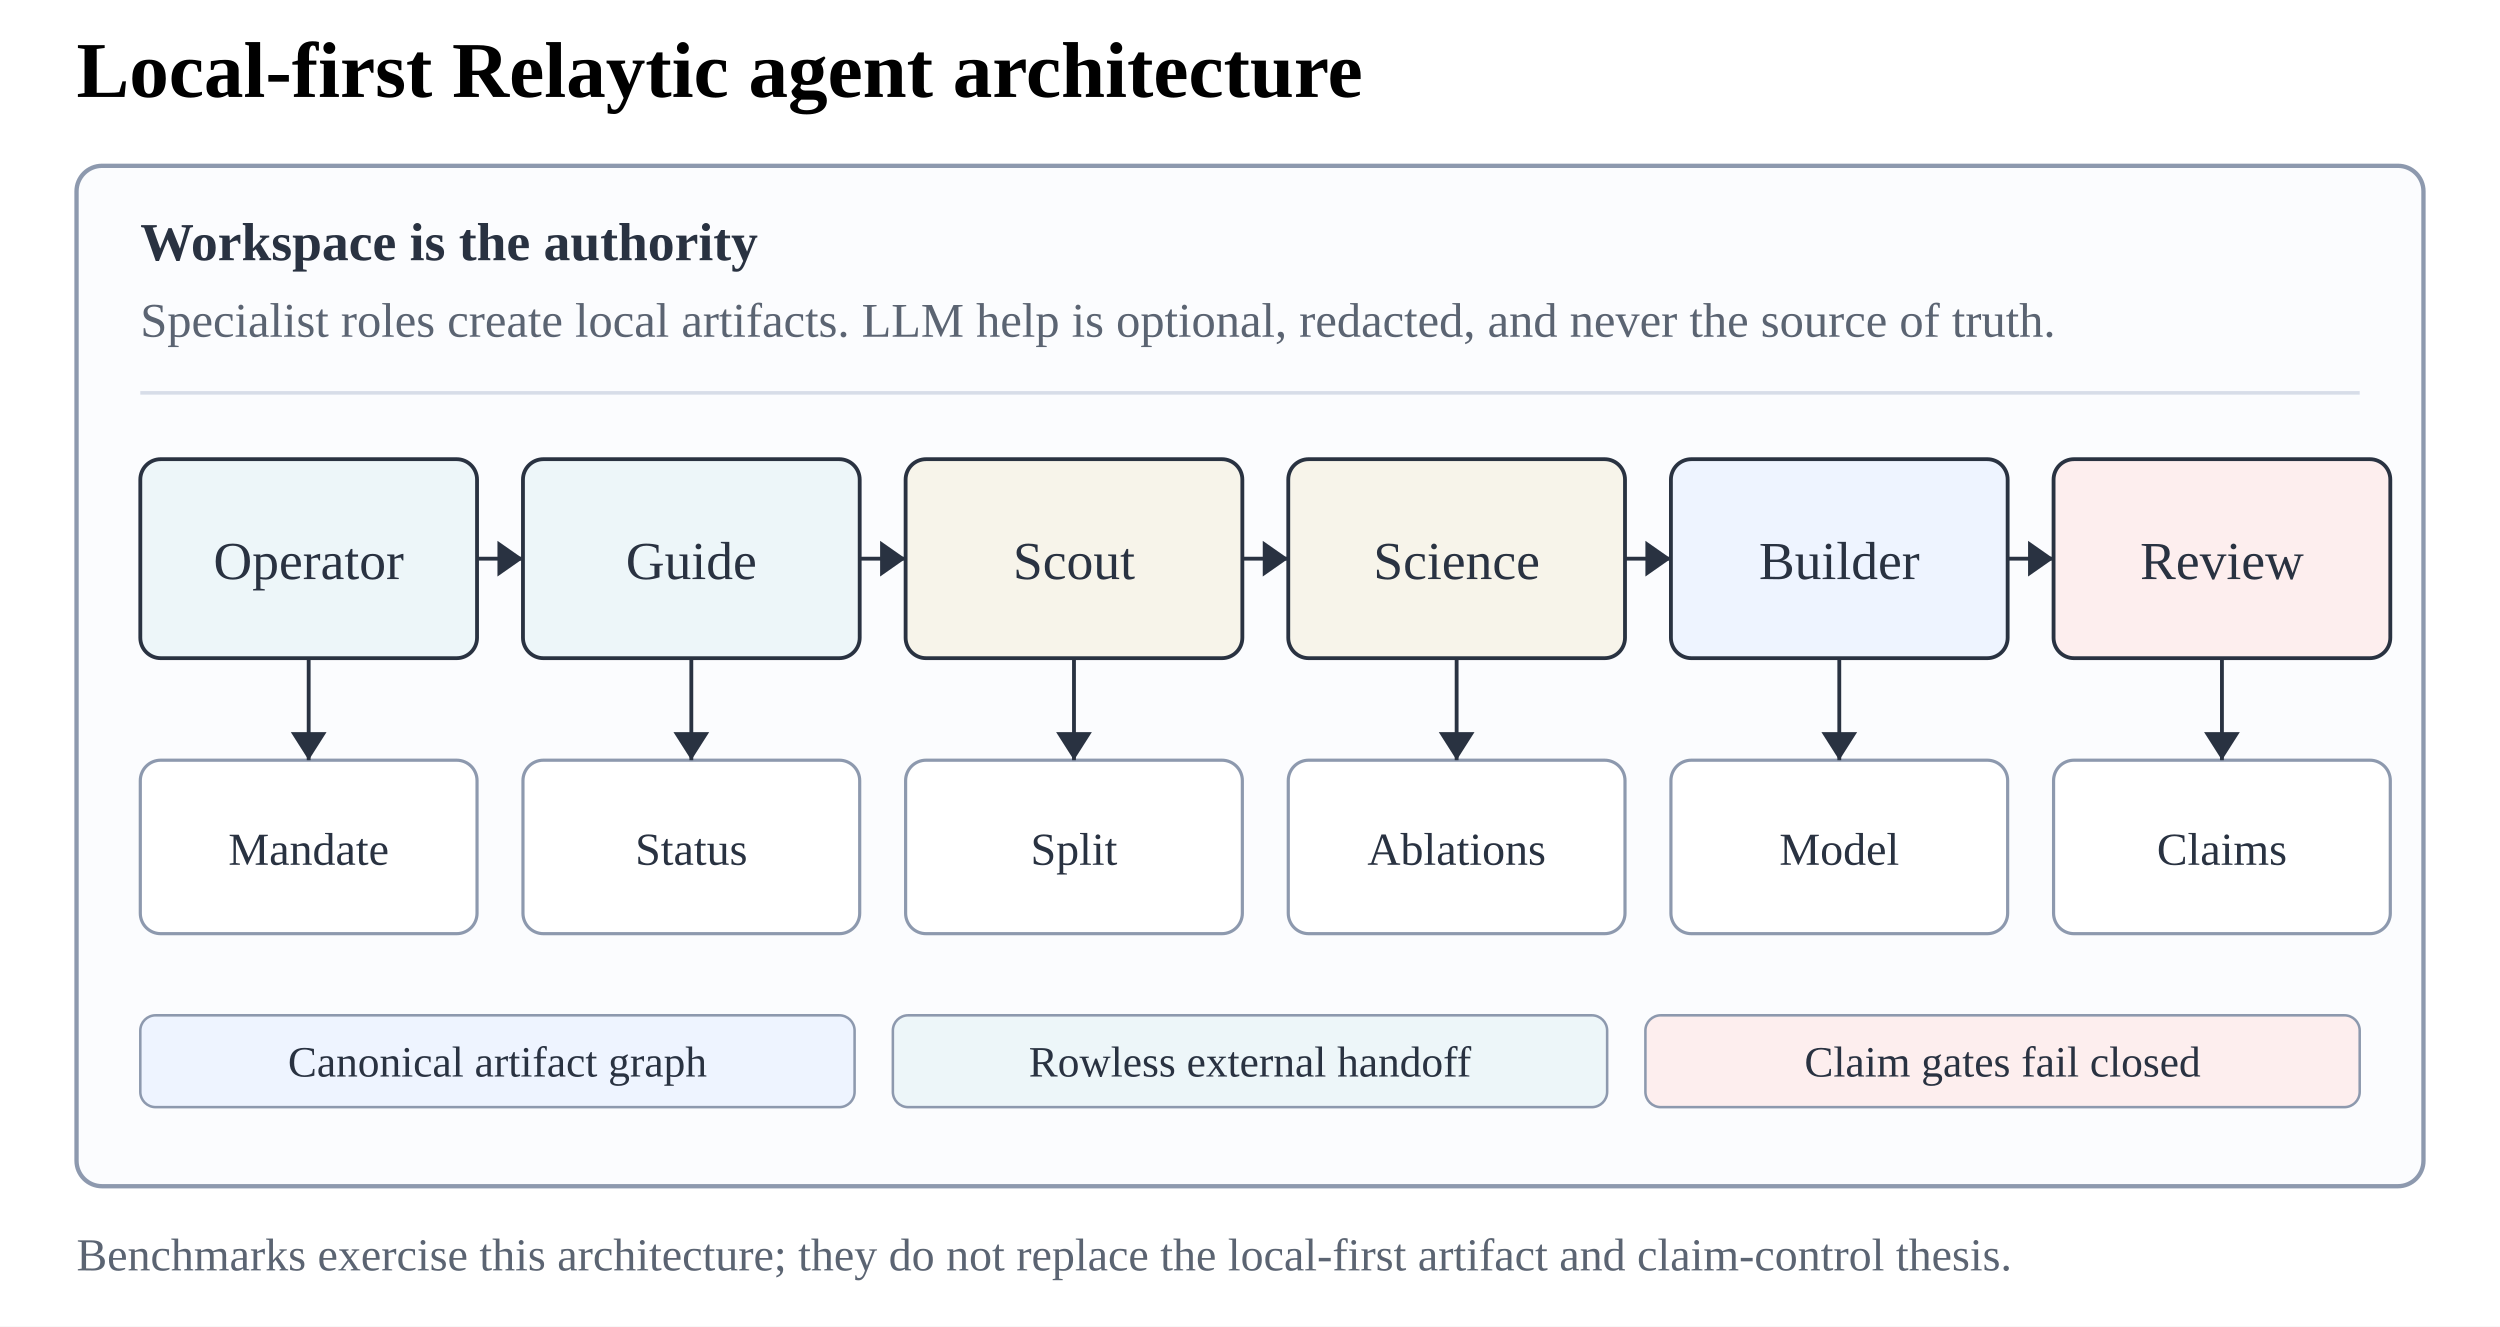
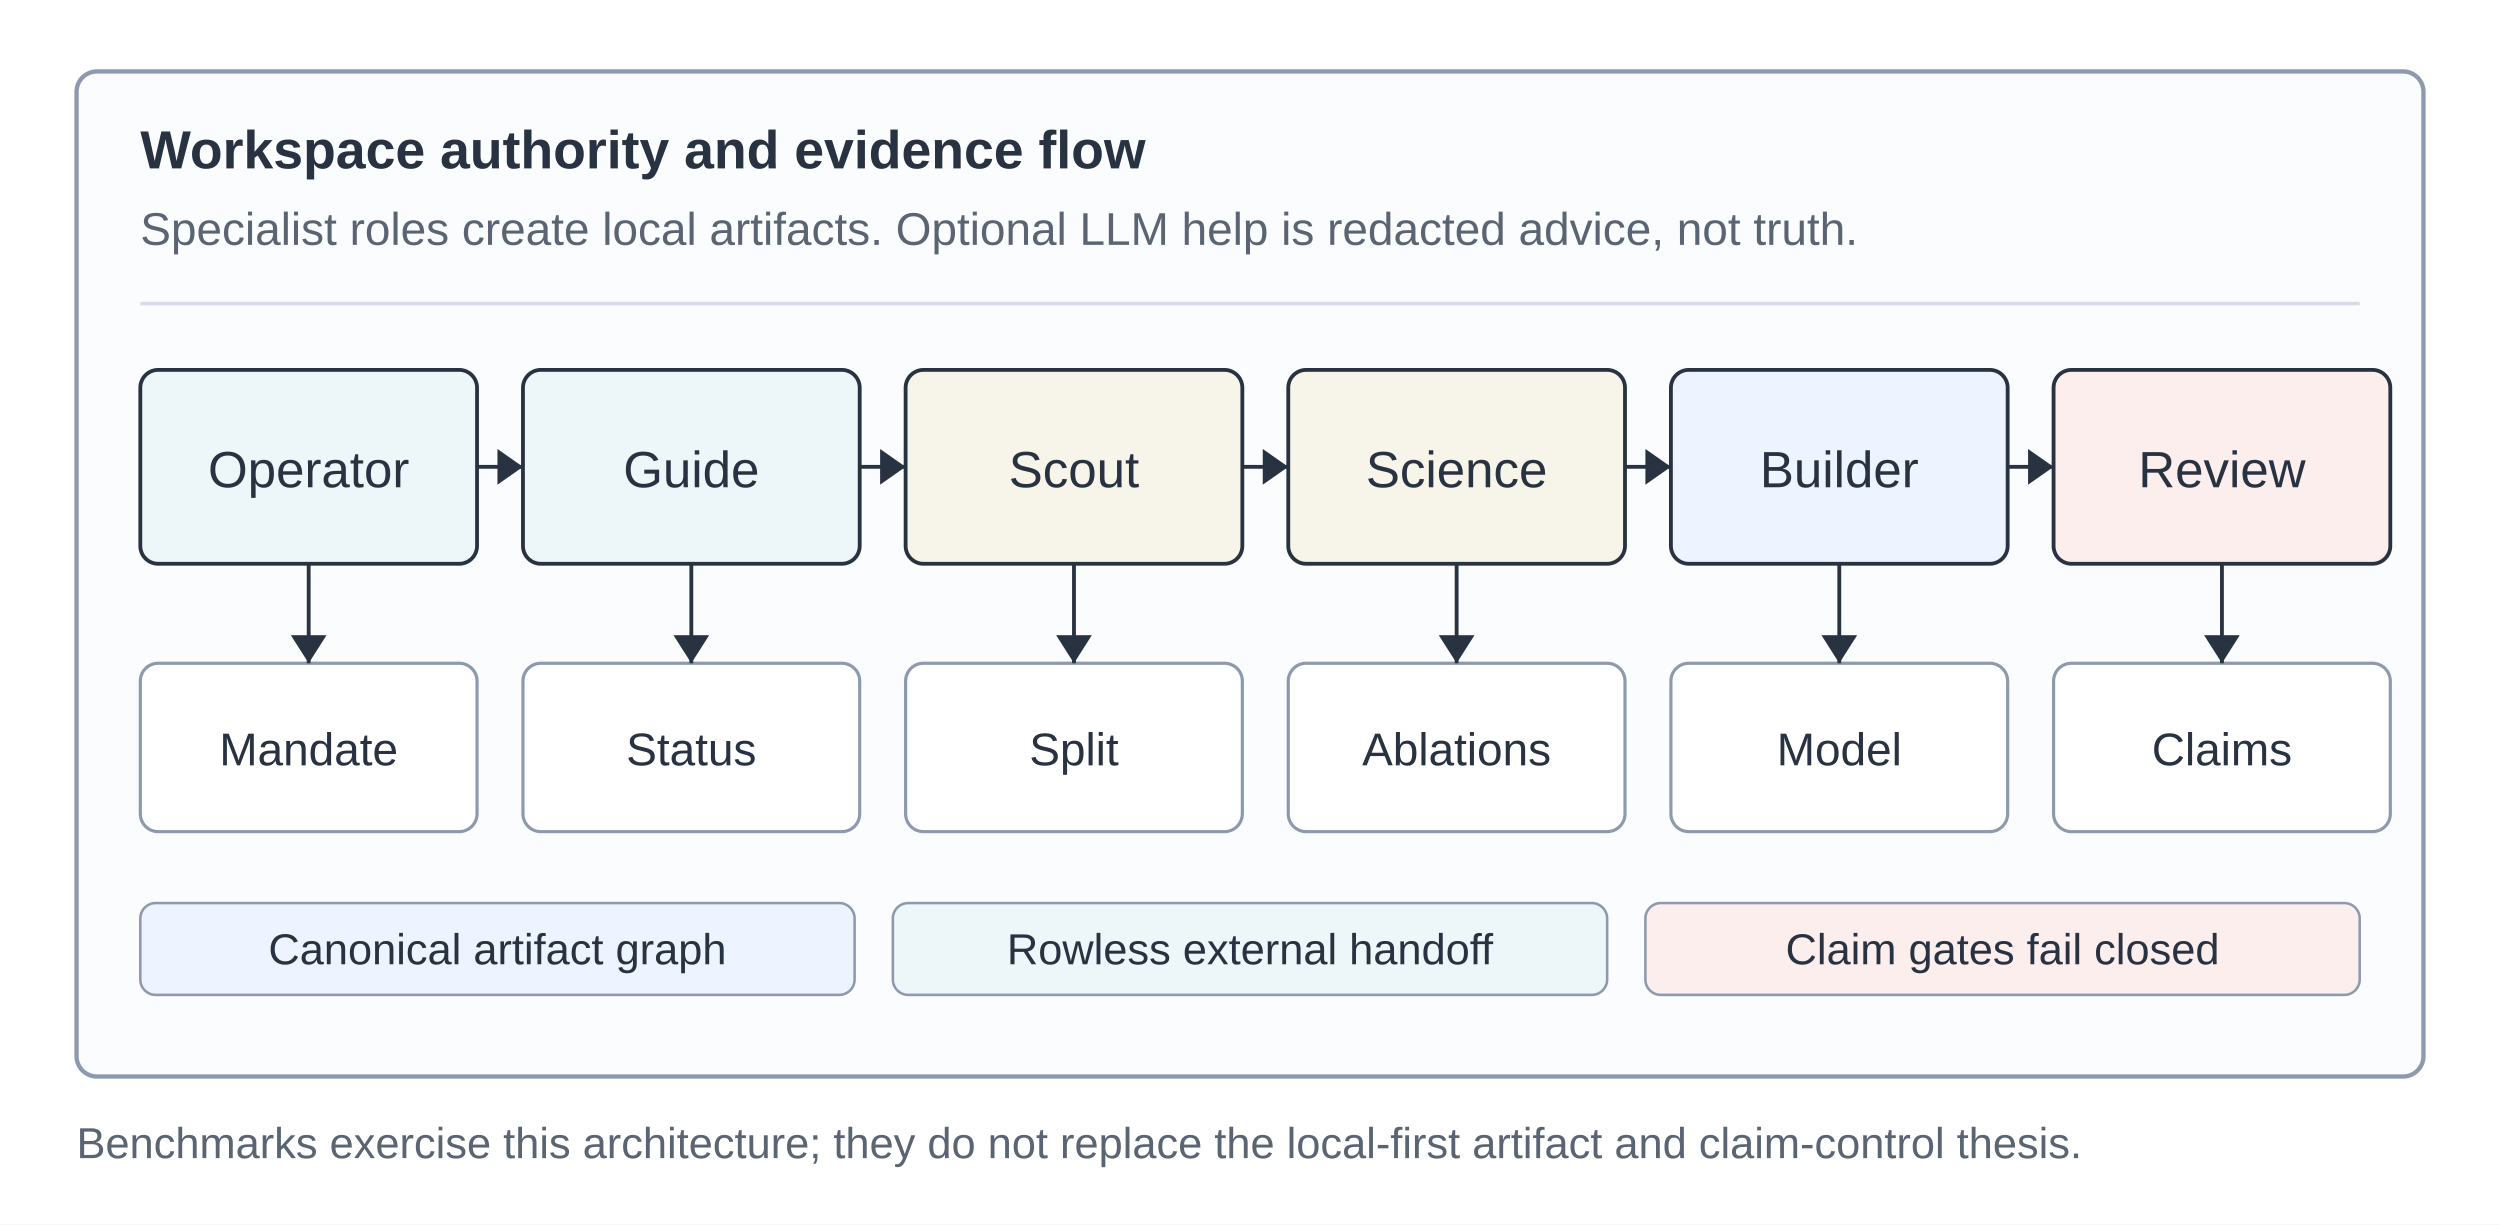
- <svg xmlns="http://www.w3.org/2000/svg" width="980" height="520" viewBox="0 0 980 520" role="img">
+ <svg xmlns="http://www.w3.org/2000/svg" width="980" height="480" viewBox="0 0 980 480" role="img">
+   <style>text{font-family:Arial,Helvetica,sans-serif;letter-spacing:0}</style>
  <rect width="100%" height="100%" fill="#ffffff" />
-   <text x="30" y="38" font-size="31" font-weight="700">Local-first Relaytic agent architecture</text>
-   <rect x="30" y="65" width="920" height="400" rx="10" fill="#fbfcfe" stroke="#8d99ae" stroke-width="1.7" />
-   <text x="55" y="102" font-size="21" font-weight="700" fill="#293241">Workspace is the authority</text>
-   <text x="55" y="132" font-size="19" fill="#5b6472">Specialist roles create local artifacts. LLM help is optional, redacted, and never the source of truth.</text>
-   <line x1="55" y1="154" x2="925" y2="154" stroke="#d7dde8" stroke-width="1.4" />
-   <rect x="55" y="180" width="132" height="78" rx="8" fill="#edf6f9" stroke="#293241" stroke-width="1.5" />
-   <text x="121.0" y="227.0" text-anchor="middle" font-size="21" fill="#293241">Operator</text>
-   <rect x="205" y="180" width="132" height="78" rx="8" fill="#edf6f9" stroke="#293241" stroke-width="1.5" />
-   <text x="271.0" y="227.0" text-anchor="middle" font-size="21" fill="#293241">Guide</text>
-   <rect x="355" y="180" width="132" height="78" rx="8" fill="#f7f4ea" stroke="#293241" stroke-width="1.5" />
-   <text x="421.0" y="227.0" text-anchor="middle" font-size="21" fill="#293241">Scout</text>
-   <rect x="505" y="180" width="132" height="78" rx="8" fill="#f7f4ea" stroke="#293241" stroke-width="1.5" />
-   <text x="571.0" y="227.0" text-anchor="middle" font-size="21" fill="#293241">Science</text>
-   <rect x="655" y="180" width="132" height="78" rx="8" fill="#eef4ff" stroke="#293241" stroke-width="1.5" />
-   <text x="721.0" y="227.0" text-anchor="middle" font-size="21" fill="#293241">Builder</text>
-   <rect x="805" y="180" width="132" height="78" rx="8" fill="#fdeeee" stroke="#293241" stroke-width="1.5" />
-   <text x="871.0" y="227.0" text-anchor="middle" font-size="21" fill="#293241">Review</text>
-   <rect x="55" y="298" width="132" height="68" rx="8" fill="#ffffff" stroke="#8d99ae" stroke-width="1.25" />
-   <text x="121.0" y="339.0" text-anchor="middle" font-size="18" fill="#293241">Mandate</text>
-   <rect x="205" y="298" width="132" height="68" rx="8" fill="#ffffff" stroke="#8d99ae" stroke-width="1.25" />
-   <text x="271.0" y="339.0" text-anchor="middle" font-size="18" fill="#293241">Status</text>
-   <rect x="355" y="298" width="132" height="68" rx="8" fill="#ffffff" stroke="#8d99ae" stroke-width="1.25" />
-   <text x="421.0" y="339.0" text-anchor="middle" font-size="18" fill="#293241">Split</text>
-   <rect x="505" y="298" width="132" height="68" rx="8" fill="#ffffff" stroke="#8d99ae" stroke-width="1.25" />
-   <text x="571.0" y="339.0" text-anchor="middle" font-size="18" fill="#293241">Ablations</text>
-   <rect x="655" y="298" width="132" height="68" rx="8" fill="#ffffff" stroke="#8d99ae" stroke-width="1.25" />
-   <text x="721.0" y="339.0" text-anchor="middle" font-size="18" fill="#293241">Model</text>
-   <rect x="805" y="298" width="132" height="68" rx="8" fill="#ffffff" stroke="#8d99ae" stroke-width="1.25" />
-   <text x="871.0" y="339.0" text-anchor="middle" font-size="18" fill="#293241">Claims</text>
-   <line x1="121" y1="258" x2="121" y2="298" stroke="#293241" stroke-width="1.5" />
-   <polygon points="121,298 114,287 128,287" fill="#293241" />
-   <line x1="271" y1="258" x2="271" y2="298" stroke="#293241" stroke-width="1.5" />
-   <polygon points="271,298 264,287 278,287" fill="#293241" />
-   <line x1="421" y1="258" x2="421" y2="298" stroke="#293241" stroke-width="1.5" />
-   <polygon points="421,298 414,287 428,287" fill="#293241" />
-   <line x1="571" y1="258" x2="571" y2="298" stroke="#293241" stroke-width="1.5" />
-   <polygon points="571,298 564,287 578,287" fill="#293241" />
-   <line x1="721" y1="258" x2="721" y2="298" stroke="#293241" stroke-width="1.5" />
-   <polygon points="721,298 714,287 728,287" fill="#293241" />
-   <line x1="871" y1="258" x2="871" y2="298" stroke="#293241" stroke-width="1.5" />
-   <polygon points="871,298 864,287 878,287" fill="#293241" />
-   <line x1="187" y1="219" x2="205" y2="219" stroke="#293241" stroke-width="1.5" />
-   <polygon points="205,219 195,212 195,226" fill="#293241" />
-   <line x1="337" y1="219" x2="355" y2="219" stroke="#293241" stroke-width="1.5" />
-   <polygon points="355,219 345,212 345,226" fill="#293241" />
-   <line x1="487" y1="219" x2="505" y2="219" stroke="#293241" stroke-width="1.5" />
-   <polygon points="505,219 495,212 495,226" fill="#293241" />
-   <line x1="637" y1="219" x2="655" y2="219" stroke="#293241" stroke-width="1.5" />
-   <polygon points="655,219 645,212 645,226" fill="#293241" />
-   <line x1="787" y1="219" x2="805" y2="219" stroke="#293241" stroke-width="1.5" />
-   <polygon points="805,219 795,212 795,226" fill="#293241" />
-   <rect x="55" y="398" width="280" height="36" rx="6" fill="#eef4ff" stroke="#8d99ae" stroke-width="1.0" />
-   <text x="195" y="422" text-anchor="middle" font-size="17" fill="#293241">Canonical artifact graph</text>
-   <rect x="350" y="398" width="280" height="36" rx="6" fill="#edf6f9" stroke="#8d99ae" stroke-width="1.0" />
-   <text x="490" y="422" text-anchor="middle" font-size="17" fill="#293241">Rowless external handoff</text>
-   <rect x="645" y="398" width="280" height="36" rx="6" fill="#fdeeee" stroke="#8d99ae" stroke-width="1.0" />
-   <text x="785" y="422" text-anchor="middle" font-size="17" fill="#293241">Claim gates fail closed</text>
-   <text x="30" y="498" font-size="18" fill="#5b6472">Benchmarks exercise this architecture; they do not replace the local-first artifact and claim-control thesis.</text>
+   <rect x="30" y="28" width="920" height="394" rx="8" fill="#fbfcfe" stroke="#8d99ae" stroke-width="1.7" />
+   <text x="55" y="66" font-size="21" font-weight="700" fill="#293241">Workspace authority and evidence flow</text>
+   <text x="55" y="96" font-size="18" fill="#5b6472">Specialist roles create local artifacts. Optional LLM help is redacted advice, not truth.</text>
+   <line x1="55" y1="119" x2="925" y2="119" stroke="#d7dde8" stroke-width="1.4" />
+   <rect x="55" y="145" width="132" height="76" rx="7" fill="#edf6f9" stroke="#293241" stroke-width="1.5" />
+   <text x="121.0" y="191.0" text-anchor="middle" font-size="20" fill="#293241">Operator</text>
+   <rect x="205" y="145" width="132" height="76" rx="7" fill="#edf6f9" stroke="#293241" stroke-width="1.5" />
+   <text x="271.0" y="191.0" text-anchor="middle" font-size="20" fill="#293241">Guide</text>
+   <rect x="355" y="145" width="132" height="76" rx="7" fill="#f7f4ea" stroke="#293241" stroke-width="1.5" />
+   <text x="421.0" y="191.0" text-anchor="middle" font-size="20" fill="#293241">Scout</text>
+   <rect x="505" y="145" width="132" height="76" rx="7" fill="#f7f4ea" stroke="#293241" stroke-width="1.5" />
+   <text x="571.0" y="191.0" text-anchor="middle" font-size="20" fill="#293241">Science</text>
+   <rect x="655" y="145" width="132" height="76" rx="7" fill="#eef4ff" stroke="#293241" stroke-width="1.5" />
+   <text x="721.0" y="191.0" text-anchor="middle" font-size="20" fill="#293241">Builder</text>
+   <rect x="805" y="145" width="132" height="76" rx="7" fill="#fdeeee" stroke="#293241" stroke-width="1.5" />
+   <text x="871.0" y="191.0" text-anchor="middle" font-size="20" fill="#293241">Review</text>
+   <rect x="55" y="260" width="132" height="66" rx="7" fill="#ffffff" stroke="#8d99ae" stroke-width="1.25" />
+   <text x="121.0" y="300.0" text-anchor="middle" font-size="18" fill="#293241">Mandate</text>
+   <rect x="205" y="260" width="132" height="66" rx="7" fill="#ffffff" stroke="#8d99ae" stroke-width="1.25" />
+   <text x="271.0" y="300.0" text-anchor="middle" font-size="18" fill="#293241">Status</text>
+   <rect x="355" y="260" width="132" height="66" rx="7" fill="#ffffff" stroke="#8d99ae" stroke-width="1.25" />
+   <text x="421.0" y="300.0" text-anchor="middle" font-size="18" fill="#293241">Split</text>
+   <rect x="505" y="260" width="132" height="66" rx="7" fill="#ffffff" stroke="#8d99ae" stroke-width="1.25" />
+   <text x="571.0" y="300.0" text-anchor="middle" font-size="18" fill="#293241">Ablations</text>
+   <rect x="655" y="260" width="132" height="66" rx="7" fill="#ffffff" stroke="#8d99ae" stroke-width="1.25" />
+   <text x="721.0" y="300.0" text-anchor="middle" font-size="18" fill="#293241">Model</text>
+   <rect x="805" y="260" width="132" height="66" rx="7" fill="#ffffff" stroke="#8d99ae" stroke-width="1.25" />
+   <text x="871.0" y="300.0" text-anchor="middle" font-size="18" fill="#293241">Claims</text>
+   <line x1="121" y1="221" x2="121" y2="260" stroke="#293241" stroke-width="1.5" />
+   <polygon points="121,260 114,249 128,249" fill="#293241" />
+   <line x1="271" y1="221" x2="271" y2="260" stroke="#293241" stroke-width="1.5" />
+   <polygon points="271,260 264,249 278,249" fill="#293241" />
+   <line x1="421" y1="221" x2="421" y2="260" stroke="#293241" stroke-width="1.5" />
+   <polygon points="421,260 414,249 428,249" fill="#293241" />
+   <line x1="571" y1="221" x2="571" y2="260" stroke="#293241" stroke-width="1.5" />
+   <polygon points="571,260 564,249 578,249" fill="#293241" />
+   <line x1="721" y1="221" x2="721" y2="260" stroke="#293241" stroke-width="1.5" />
+   <polygon points="721,260 714,249 728,249" fill="#293241" />
+   <line x1="871" y1="221" x2="871" y2="260" stroke="#293241" stroke-width="1.5" />
+   <polygon points="871,260 864,249 878,249" fill="#293241" />
+   <line x1="187" y1="183" x2="205" y2="183" stroke="#293241" stroke-width="1.5" />
+   <polygon points="205,183 195,176 195,190" fill="#293241" />
+   <line x1="337" y1="183" x2="355" y2="183" stroke="#293241" stroke-width="1.5" />
+   <polygon points="355,183 345,176 345,190" fill="#293241" />
+   <line x1="487" y1="183" x2="505" y2="183" stroke="#293241" stroke-width="1.5" />
+   <polygon points="505,183 495,176 495,190" fill="#293241" />
+   <line x1="637" y1="183" x2="655" y2="183" stroke="#293241" stroke-width="1.5" />
+   <polygon points="655,183 645,176 645,190" fill="#293241" />
+   <line x1="787" y1="183" x2="805" y2="183" stroke="#293241" stroke-width="1.5" />
+   <polygon points="805,183 795,176 795,190" fill="#293241" />
+   <rect x="55" y="354" width="280" height="36" rx="6" fill="#eef4ff" stroke="#8d99ae" stroke-width="1.0" />
+   <text x="195" y="378" text-anchor="middle" font-size="17" fill="#293241">Canonical artifact graph</text>
+   <rect x="350" y="354" width="280" height="36" rx="6" fill="#edf6f9" stroke="#8d99ae" stroke-width="1.0" />
+   <text x="490" y="378" text-anchor="middle" font-size="17" fill="#293241">Rowless external handoff</text>
+   <rect x="645" y="354" width="280" height="36" rx="6" fill="#fdeeee" stroke="#8d99ae" stroke-width="1.0" />
+   <text x="785" y="378" text-anchor="middle" font-size="17" fill="#293241">Claim gates fail closed</text>
+   <text x="30" y="454" font-size="17" fill="#5b6472">Benchmarks exercise this architecture; they do not replace the local-first artifact and claim-control thesis.</text>
</svg>
